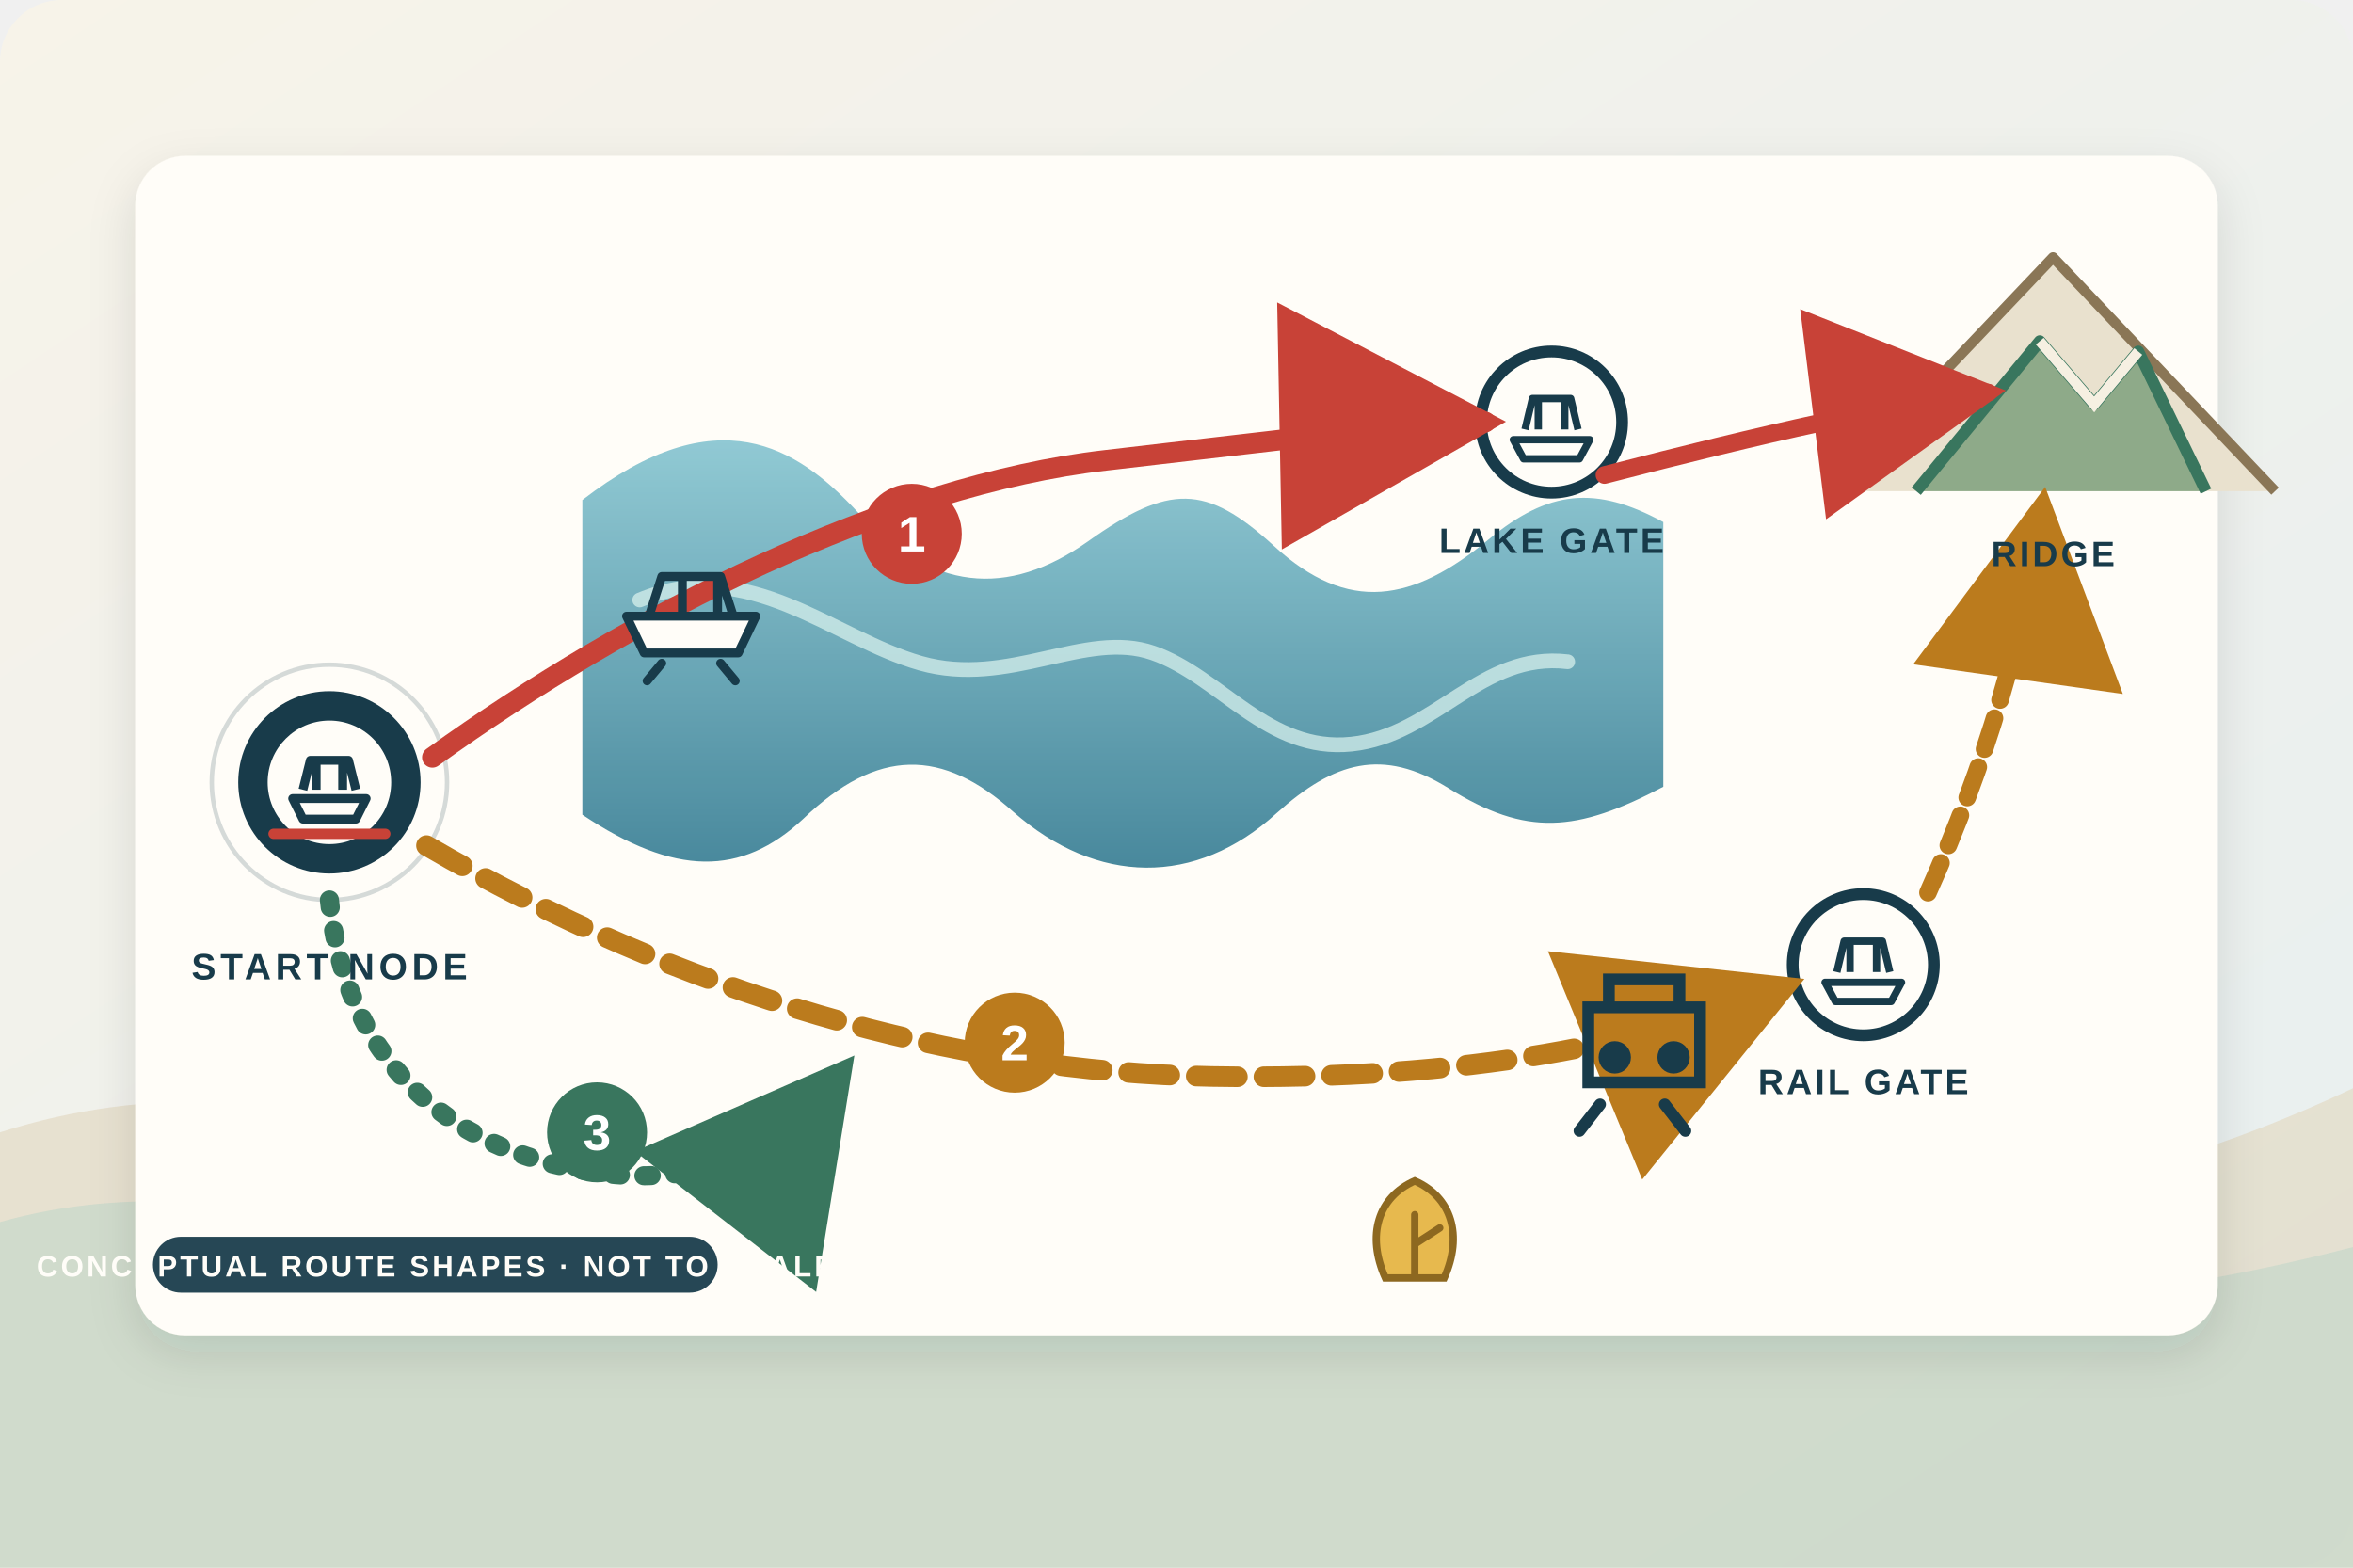
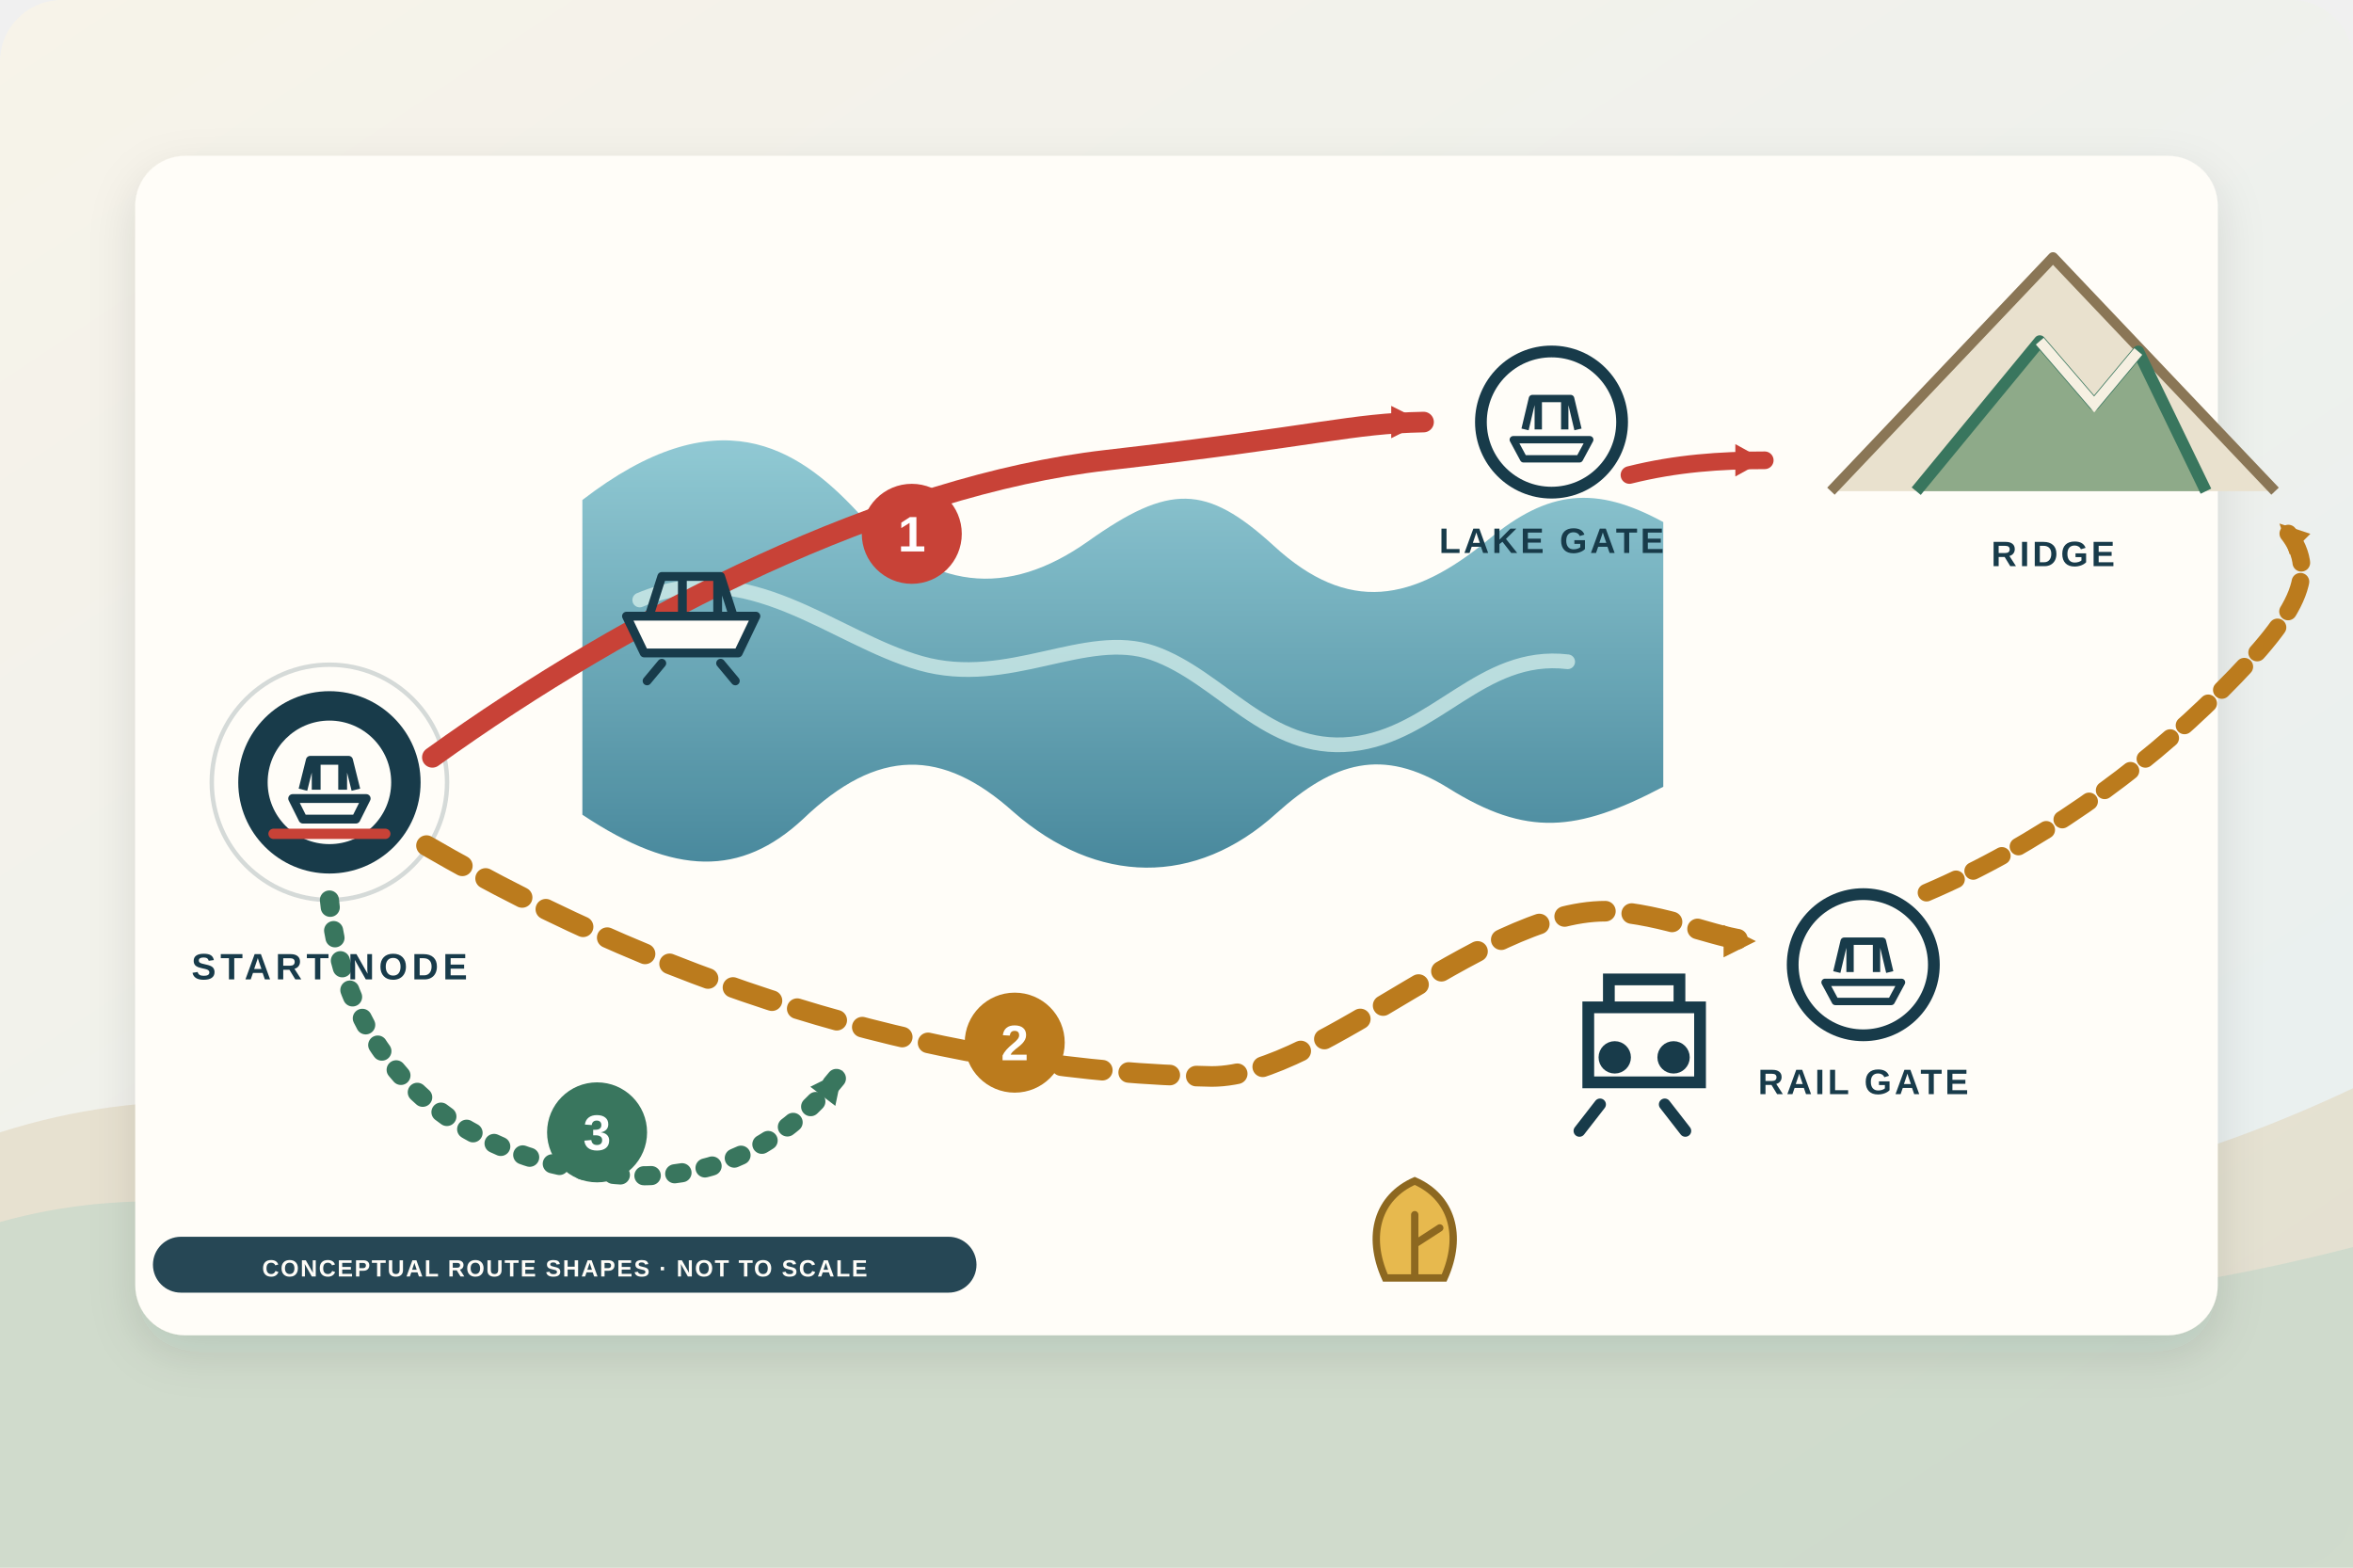
<svg xmlns="http://www.w3.org/2000/svg" width="1600" height="1066" viewBox="0 0 1600 1066" role="img" aria-labelledby="title desc">
  <defs>
    <linearGradient id="paper" x2="1" y2="1">
      <stop stop-color="#f7f3e9" />
      <stop offset="1" stop-color="#e7eff0" />
    </linearGradient>
    <linearGradient id="lake" x2="0" y2="1">
      <stop stop-color="#8ac6d1" />
      <stop offset="1" stop-color="#3d8196" />
    </linearGradient>
    <filter id="shadow" x="-20%" y="-20%" width="140%" height="150%">
      <feDropShadow dx="0" dy="12" stdDeviation="16" flood-color="#172b35" flood-opacity=".12" />
    </filter>
-     <marker id="arrow-red" markerWidth="14" markerHeight="14" refX="11" refY="7" orient="auto">
-       <path d="M1 1L12 7 1 13Z" fill="#c84237" />
-     </marker>
-     <marker id="arrow-gold" markerWidth="14" markerHeight="14" refX="11" refY="7" orient="auto">
-       <path d="M1 1L12 7 1 13Z" fill="#bb7b1d" />
-     </marker>
-     <marker id="arrow-green" markerWidth="14" markerHeight="14" refX="11" refY="7" orient="auto">
-       <path d="M1 1L12 7 1 13Z" fill="#39765e" />
-     </marker>
  </defs>
  <rect width="1600" height="1066" rx="42" fill="url(#paper)" />
  <path d="M0 770C210 703 346 823 554 760s331-39 493 25 363 45 553-45v326H0Z" fill="#e2d8c2" opacity=".65" />
  <path d="M0 831c181-51 334 55 492 21s300-45 457 2 409 57 651-6v218H0Z" fill="#c7d8ca" opacity=".72" />
  <g filter="url(#shadow)">
    <rect x="92" y="106" width="1416" height="802" rx="34" fill="#fffdf8" />
  </g>
  <path d="M396 340c92-71 146-36 187 8 50 54 102 59 157 20 55-39 80-39 126 3 51 47 95 38 146-4 41-34 73-37 119-12v180c-59 31-93 34-146 1-45-28-78-18-117 17-55 50-122 49-179-1-48-43-92-44-143 5-42 39-87 39-150-3z" fill="url(#lake)" opacity=".94" />
  <path d="M435 408c74-31 131 26 191 43s112-23 158-7 78 68 135 62 88-63 147-56" fill="none" stroke="#d7f0ec" stroke-width="10" stroke-linecap="round" opacity=".74" />
  <g transform="translate(224 532)">
    <circle r="62" fill="#183b4a" />
    <circle r="42" fill="#fffdf8" />
    <path d="M-25 11h50l-7 14h-36zM-18 5l5-20h26l5 20M-9-15v20m18-20v20" fill="none" stroke="#183b4a" stroke-width="6" stroke-linejoin="round" />
    <path d="M-38 35h76" stroke="#c84237" stroke-width="7" stroke-linecap="round" />
  </g>
  <circle cx="224" cy="532" r="80" fill="none" stroke="#183b4a" stroke-width="3" opacity=".18" />
-   <g transform="translate(1055 287)">
+   <g data-node="lake-gate" transform="translate(1055 287)">
    <circle r="48" fill="#fffdf8" stroke="#183b4a" stroke-width="8" />
    <path d="M-26 12h52l-7 13h-38zM-18 5l5-21h26l5 21M-9-16v21m18-21v21" fill="none" stroke="#183b4a" stroke-width="5" stroke-linejoin="round" />
  </g>
-   <g transform="translate(1267 656)">
+   <g data-node="rail-gate" transform="translate(1267 656)">
    <circle r="48" fill="#fffdf8" stroke="#183b4a" stroke-width="8" />
    <path d="M-26 12h52l-7 13h-38zM-18 5l5-21h26l5 21M-9-16v21m18-21v21" fill="none" stroke="#183b4a" stroke-width="5" stroke-linejoin="round" />
  </g>
-   <g transform="translate(1396 250)">
+   <g data-node="ridge" transform="translate(1396 250)">
    <path d="M-151 84 0-75 151 84" fill="#e9e1ce" stroke="#8a7656" stroke-width="7" stroke-linejoin="round" />
    <path d="M-93 84-9-18l37 43 30-36 46 95" fill="#8eaa89" stroke="#39765e" stroke-width="8" stroke-linejoin="round" />
    <path d="m-9-18 37 43 30-36" fill="none" stroke="#f6f0e2" stroke-width="7" />
  </g>
-   <path d="M294 515C430 417 604 330 752 313s205-25 258-26" fill="none" stroke="#c84237" stroke-width="14" stroke-linecap="round" stroke-dasharray="2 0" marker-end="url(#arrow-red)" />
+   <path data-target="lake-gate" d="M294 515C430 417 604 330 752 313s166-25 216-26" fill="none" stroke="#c84237" stroke-width="14" stroke-linecap="round" stroke-dasharray="2 0" />
+   <path data-arrow="lake-gate" d="M968 287 946 298 946 276Z" fill="#c84237" />
  <g transform="translate(620 363)">
    <circle r="34" fill="#c84237" />
    <text x="0" y="12" text-anchor="middle" font-family="Arial,sans-serif" font-size="34" font-weight="700" fill="#fff">1</text>
  </g>
-   <path d="M1091 323C1199 295 1287 275 1352 267" fill="none" stroke="#c84237" stroke-width="12" stroke-linecap="round" marker-end="url(#arrow-red)" />
-   <path d="M290 575C464 676 649 729 824 732s298-23 390-61" fill="none" stroke="#bb7b1d" stroke-width="14" stroke-linecap="round" stroke-dasharray="28 18" marker-end="url(#arrow-gold)" />
+   <path data-target="ridge-from-lake" d="M1108 323C1140 315 1170 313 1200 313" fill="none" stroke="#c84237" stroke-width="12" stroke-linecap="round" />
+   <path data-arrow="ridge-from-lake" d="M1200 313 1180 324 1180 302Z" fill="#c84237" />
+   <path data-target="rail-gate" d="M290 575C464 676 649 729 824 732C900 732 1015 612 1100 620C1140 624 1172 640 1194 640" fill="none" stroke="#bb7b1d" stroke-width="14" stroke-linecap="round" stroke-dasharray="28 18" />
+   <path data-arrow="rail-gate" d="M1194 640 1172 651 1172 629Z" fill="#bb7b1d" />
  <g transform="translate(690 709)">
    <circle r="34" fill="#bb7b1d" />
    <text x="0" y="12" text-anchor="middle" font-family="Arial,sans-serif" font-size="34" font-weight="700" fill="#fff">2</text>
  </g>
-   <path d="M1311 607C1350 520 1376 435 1389 343" fill="none" stroke="#bb7b1d" stroke-width="12" stroke-linecap="round" stroke-dasharray="22 13" marker-end="url(#arrow-gold)" />
-   <path d="M224 612c10 104 76 170 180 185 80 12 131-20 169-69" fill="none" stroke="#39765e" stroke-width="13" stroke-linecap="round" stroke-dasharray="5 16" marker-end="url(#arrow-green)" />
+   <path data-target="ridge-from-rail" d="M1310 607C1385 575 1455 525 1510 470S1580 386 1550 356" fill="none" stroke="#bb7b1d" stroke-width="12" stroke-linecap="round" stroke-dasharray="22 13" />
+   <path data-arrow="ridge-from-rail" d="M1550 356 1571 363 1557 377Z" fill="#bb7b1d" />
+   <path data-target="lucerne-lowland" d="M224 612c10 104 76 170 180 185 80 12 131-20 169-69" fill="none" stroke="#39765e" stroke-width="13" stroke-linecap="round" stroke-dasharray="5 16" />
+   <path data-arrow="lucerne-lowland" d="M573 728 568 752 551 739Z" fill="#39765e" />
  <g transform="translate(406 770)">
    <circle r="34" fill="#39765e" />
    <text x="0" y="12" text-anchor="middle" font-family="Arial,sans-serif" font-size="34" font-weight="700" fill="#fff">3</text>
  </g>
  <g transform="translate(470 411)" fill="#fffdf8" stroke="#183b4a" stroke-width="6" stroke-linejoin="round">
    <path d="M-44 8h88l-12 25h-64z" />
    <path d="M-28 6l8-25h40l8 25M-6-19v26m24-26v26" fill="none" />
    <path d="M-20 40l-10 12m50-12 10 12" fill="none" stroke-linecap="round" />
  </g>
-   <g transform="translate(1118 712)" fill="none" stroke="#183b4a" stroke-width="8" stroke-linecap="round">
+   <g data-obstacle="rail-gate-train" data-bounds="1070 662 1166 773" transform="translate(1118 712)" fill="none" stroke="#183b4a" stroke-width="8" stroke-linecap="round">
    <path d="M-38-27h76v51h-76zM-24-27v-19h48v19M-30 39l-14 18m58-18 14 18" />
    <circle cx="-20" cy="7" r="7" fill="#183b4a" />
    <circle cx="20" cy="7" r="7" fill="#183b4a" />
  </g>
  <g transform="translate(970 844)">
    <path d="M-28 25c-13-29-5-55 20-66 25 11 33 37 20 66z" fill="#e7b94e" stroke="#8d6820" stroke-width="5" />
    <path d="M-8-18v42m0-22 17-11" fill="none" stroke="#8d6820" stroke-width="5" stroke-linecap="round" />
  </g>
  <g fill="#183b4a" font-family="Arial,sans-serif" text-anchor="middle">
-     <text x="224" y="666" font-size="25" font-weight="700" letter-spacing="3">START NODE</text>
-     <text x="1055" y="376" font-size="24" font-weight="700" letter-spacing="2">LAKE GATE</text>
-     <text x="1267" y="744" font-size="24" font-weight="700" letter-spacing="2">RAIL GATE</text>
-     <text x="1396" y="385" font-size="24" font-weight="700" letter-spacing="2">RIDGE</text>
+     <text data-label="start-node" x="224" y="666" font-size="25" font-weight="700" letter-spacing="3">START NODE</text>
+     <text data-label="lake-gate" x="1055" y="376" font-size="24" font-weight="700" letter-spacing="2">LAKE GATE</text>
+     <text data-label="rail-gate" x="1267" y="744" font-size="24" font-weight="700" letter-spacing="2">RAIL GATE</text>
+     <text data-label="ridge" x="1396" y="385" font-size="24" font-weight="700" letter-spacing="2">RIDGE</text>
  </g>
-   <rect x="104" y="841" width="384" height="38" rx="19" fill="#183b4a" opacity=".94" />
-   <text x="296" y="868" text-anchor="middle" fill="#fffdf8" font-family="Arial,sans-serif" font-size="20" font-weight="700" letter-spacing="2">CONCEPTUAL ROUTE SHAPES · NOT TO SCALE</text>
+   <rect data-caption-frame="conceptual-scale" x="104" y="841" width="560" height="38" rx="19" fill="#183b4a" opacity=".94" />
+   <text data-caption-text="conceptual-scale" x="384" y="868" text-anchor="middle" textLength="420" lengthAdjust="spacingAndGlyphs" fill="#fffdf8" font-family="Arial,sans-serif" font-size="16" font-weight="700" letter-spacing="1">CONCEPTUAL ROUTE SHAPES · NOT TO SCALE</text>
</svg>
